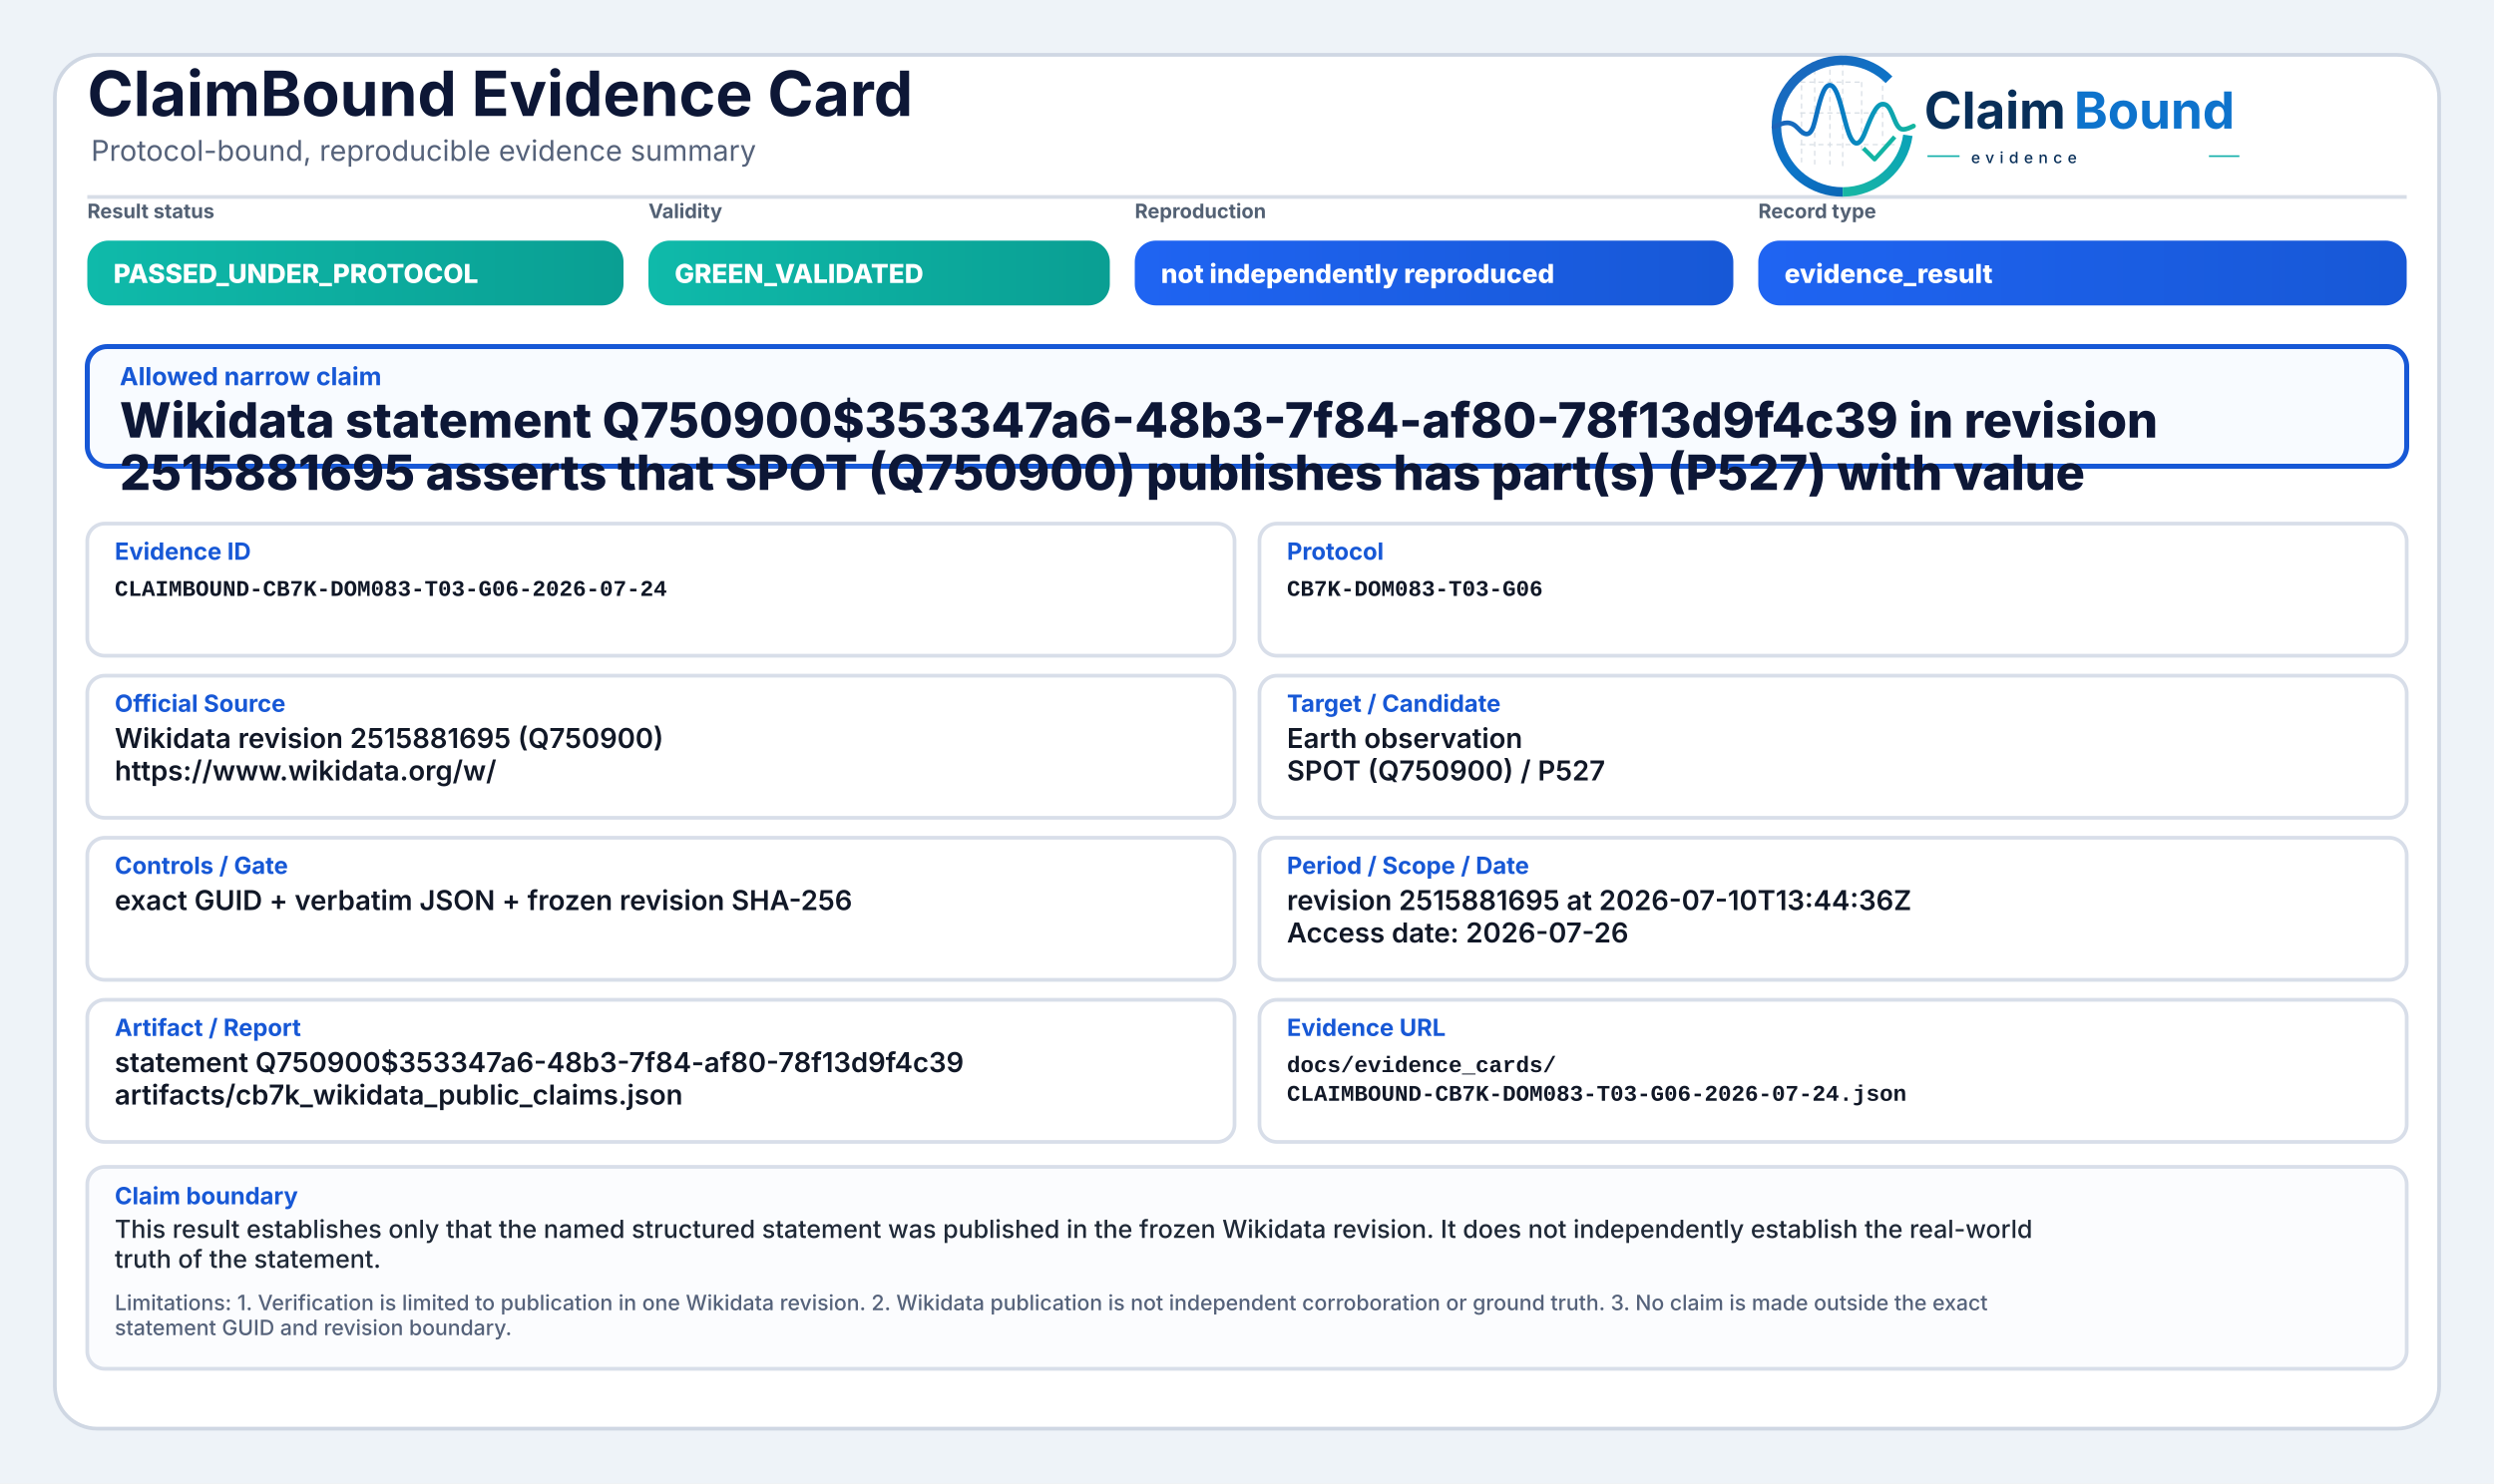
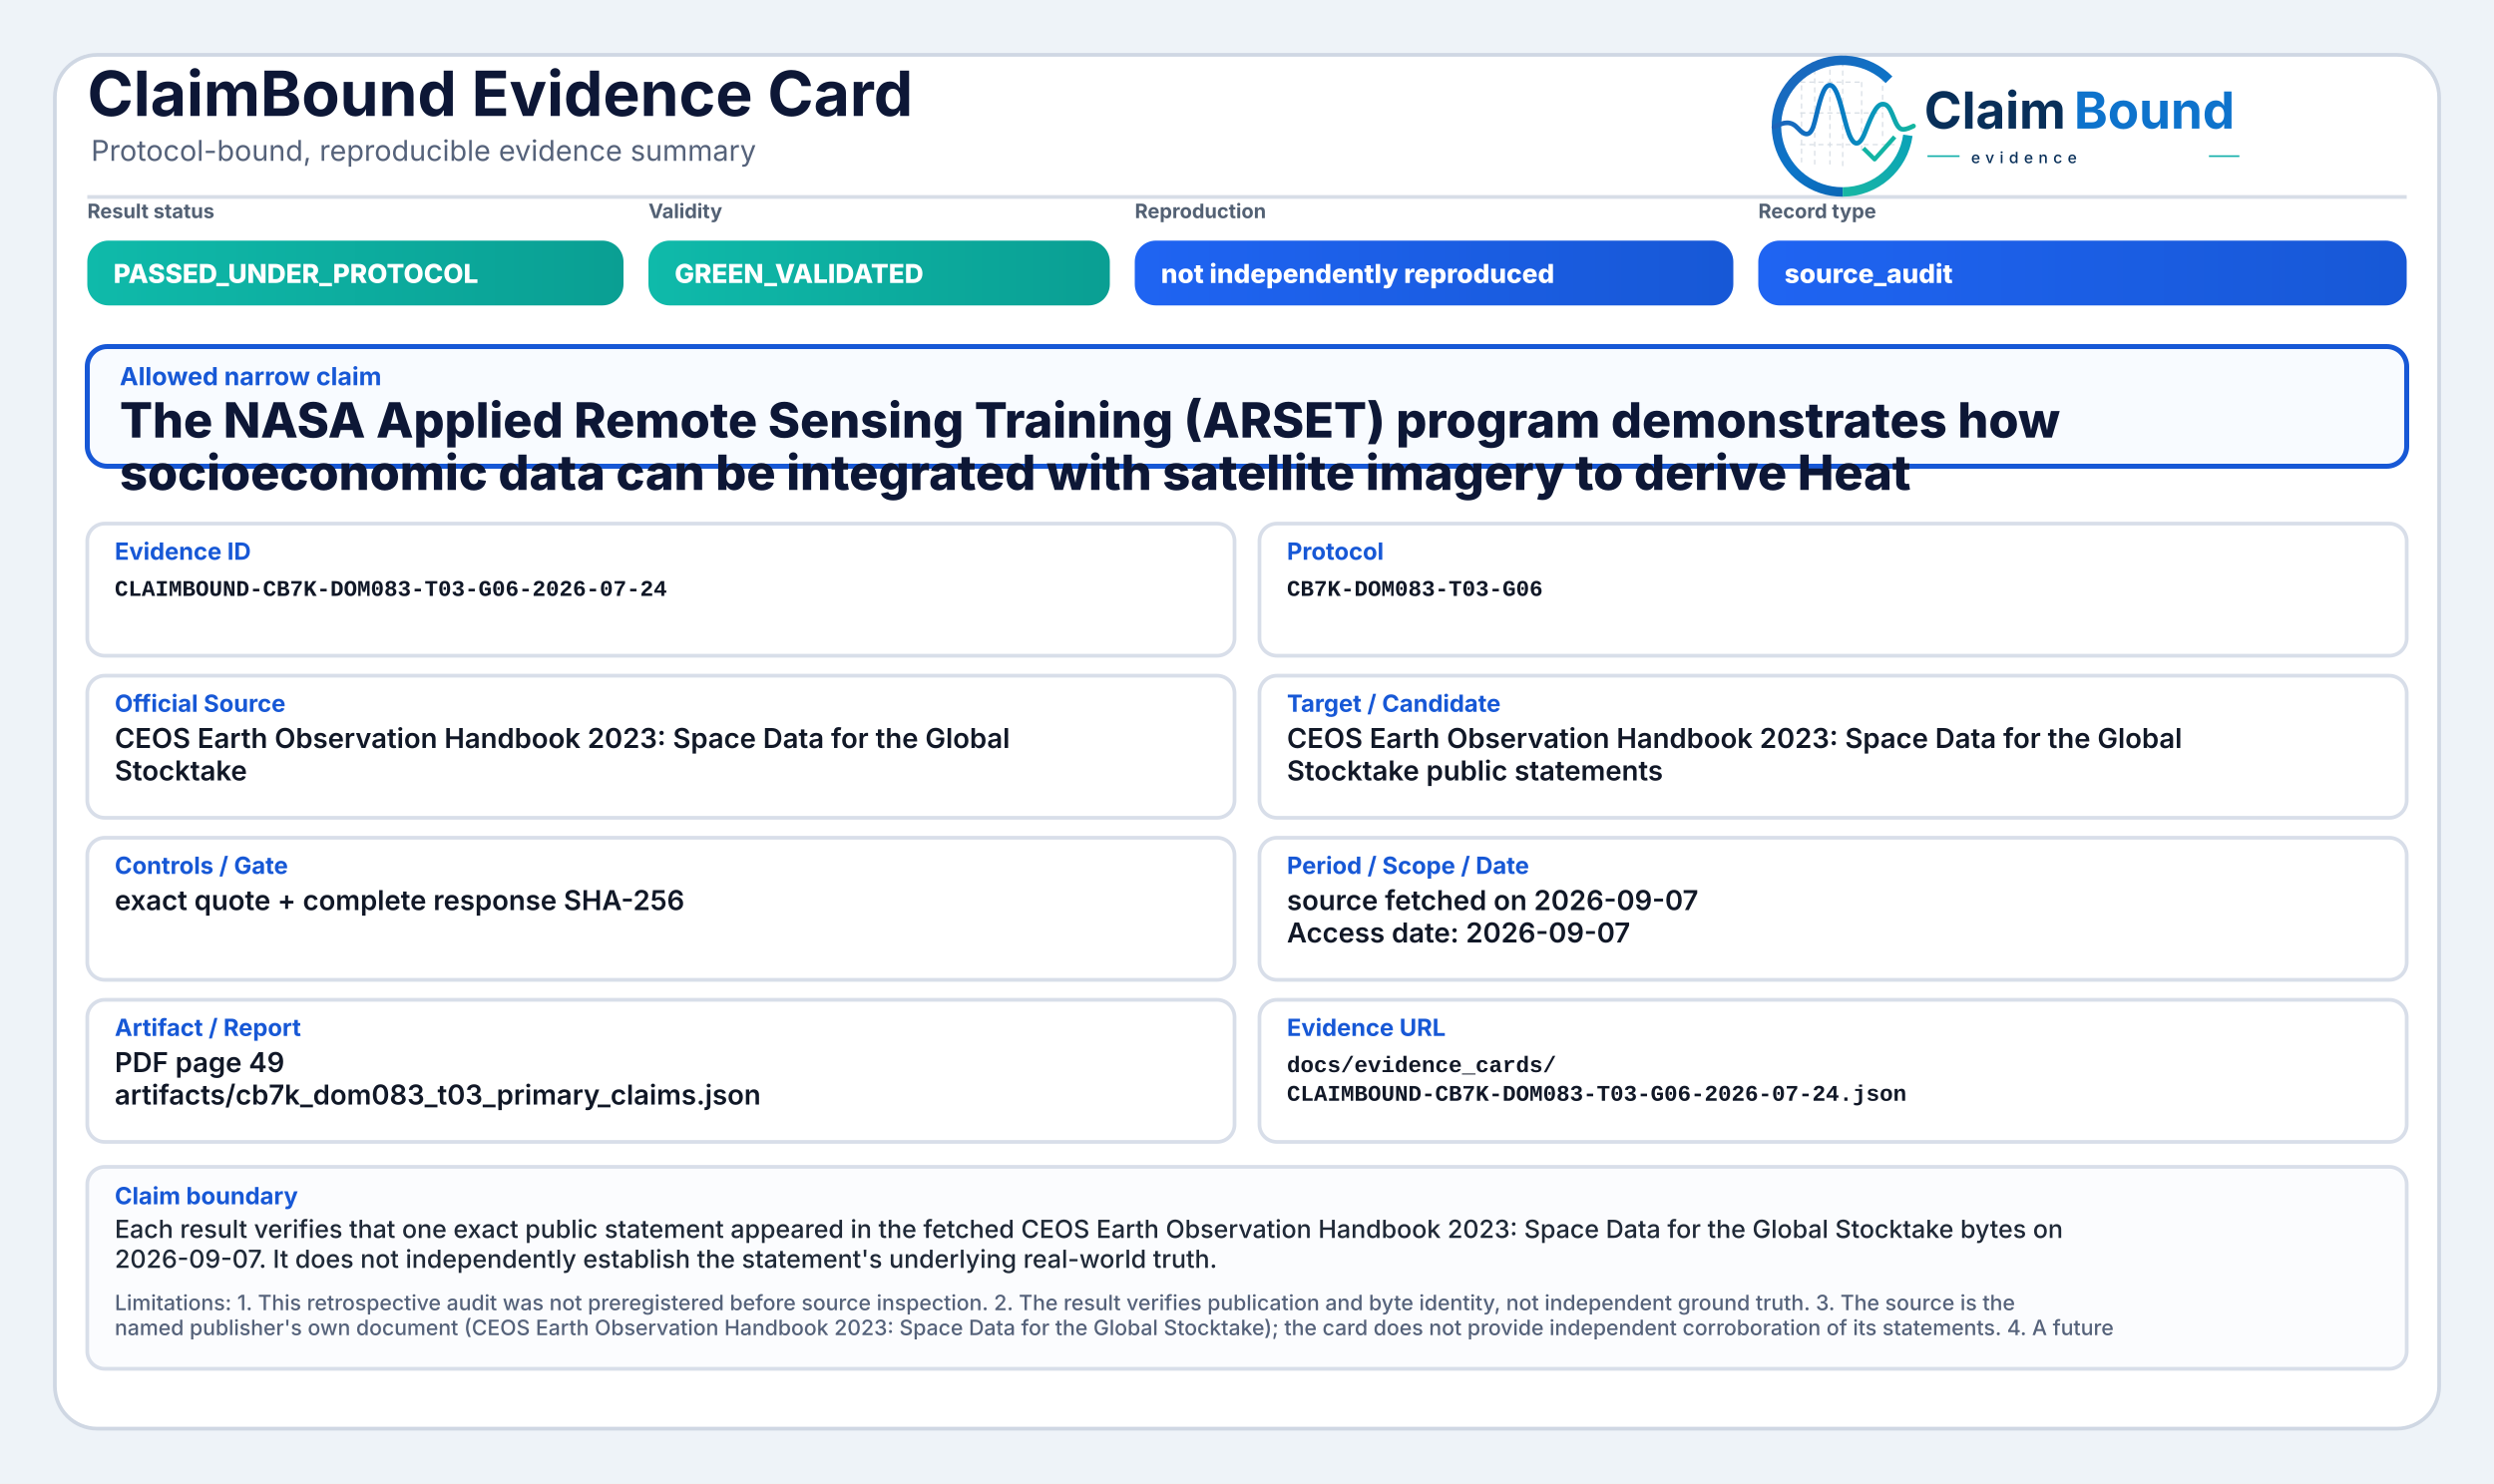
<svg xmlns="http://www.w3.org/2000/svg" width="2000" height="1190" viewBox="0 0 2000 1190" role="img" aria-label="ClaimBound Evidence Card">
  <defs>
    <linearGradient id="greenGrad" x1="0" y1="0" x2="1" y2="0">
      <stop offset="0%" stop-color="#0fbaaa" />
      <stop offset="100%" stop-color="#0a9f93" />
    </linearGradient>
    <linearGradient id="yellowGrad" x1="0" y1="0" x2="1" y2="0">
      <stop offset="0%" stop-color="#fbbf24" />
      <stop offset="100%" stop-color="#d97706" />
    </linearGradient>
    <linearGradient id="amberGrad" x1="0" y1="0" x2="1" y2="0">
      <stop offset="0%" stop-color="#f97316" />
      <stop offset="100%" stop-color="#c2410c" />
    </linearGradient>
    <linearGradient id="redGrad" x1="0" y1="0" x2="1" y2="0">
      <stop offset="0%" stop-color="#ef4444" />
      <stop offset="100%" stop-color="#b91c1c" />
    </linearGradient>
    <linearGradient id="grayGrad" x1="0" y1="0" x2="1" y2="0">
      <stop offset="0%" stop-color="#64748b" />
      <stop offset="100%" stop-color="#475569" />
    </linearGradient>
    <linearGradient id="blueGrad" x1="0" y1="0" x2="1" y2="0">
      <stop offset="0%" stop-color="#1f64f2" />
      <stop offset="100%" stop-color="#1758d6" />
    </linearGradient>
    <linearGradient id="logoRingBlue" x1="73" y1="453" x2="348" y2="793" gradientUnits="userSpaceOnUse">
      <stop offset="0" stop-color="#1E64BA" />
      <stop offset="0.55" stop-color="#0C75C8" />
      <stop offset="1" stop-color="#0A5FAB" />
    </linearGradient>
    <linearGradient id="logoRingTeal" x1="221" y1="792" x2="403" y2="594" gradientUnits="userSpaceOnUse">
      <stop offset="0" stop-color="#18B7A3" />
      <stop offset="1" stop-color="#089EBC" />
    </linearGradient>
    <linearGradient id="logoSignalGradient" x1="61" y1="628" x2="404" y2="628" gradientUnits="userSpaceOnUse">
      <stop offset="0" stop-color="#1E64BA" />
      <stop offset="0.43" stop-color="#0877C4" />
      <stop offset="0.72" stop-color="#0A97BB" />
      <stop offset="1" stop-color="#14B69E" />
    </linearGradient>
  </defs>
  <rect x="0" y="0" width="2000" height="1190" fill="#eef3f8" />
  <rect x="44" y="44" width="1912" height="1102" rx="34" fill="#ffffff" stroke="#cfd7e3" stroke-width="3" />
  <path d="M70 158 H1930" stroke="#d7dde7" stroke-width="3" />
  <text x="70" y="93" font-family="Inter, Segoe UI, Arial, sans-serif" font-size="50" font-weight="750" fill="#0d1736">ClaimBound Evidence Card</text>
  <text x="73" y="129" font-family="Inter, Segoe UI, Arial, sans-serif" font-size="23" font-weight="400" fill="#55627a">Protocol-bound, reproducible evidence summary</text>
  <g aria-label="ClaimBound evidence logo" transform="translate(1415,52) scale(0.33) translate(-40,-478)">
    <g stroke-linecap="butt" stroke-linejoin="round">
      <g stroke="#CBD3DC" stroke-width="3.2" stroke-linecap="round" stroke-dasharray="10 12" opacity="0.72">
        <path d="M130 507V714" />
        <path d="M162 490V719" />
        <path d="M199 491V719" />
        <path d="M230 471V726" />
        <path d="M276 521V690" />
        <path d="M327 508V650" />
        <path d="M128 520H277" />
        <path d="M128 595H327" />
        <path d="M128 672H355" />
      </g>
      <path d="M342.6 514.3A160 160 0 1 0 230 787" fill="none" stroke="url(#logoRingBlue)" stroke-width="23" />
      <path d="M230 787A160 160 0 0 0 388.4 649.3" fill="none" stroke="url(#logoRingTeal)" stroke-width="23" />
      <path d="M63 629.5C87 616.4 104.3 613.6 121.2 632.2C140.7 653.8 153.4 651.6 162.1 616.2C173.8 568.5 182.5 527.5 198.9 527.5C217.5 527.5 228.4 590.6 240.3 630.8C253.4 675.4 268.6 682.8 284.6 641.5C303.5 592.9 315.2 567.6 333.7 574.7C352.6 582 355.7 635.1 376.6 634.9C386.2 634.8 394 630.4 402 626.8" fill="none" stroke="url(#logoSignalGradient)" stroke-width="11.5" stroke-linecap="round" />
      <path d="M284 684.5L307.5 707.7L353 657" fill="none" stroke="#12B4A4" stroke-width="10.5" stroke-linecap="square" />
    </g>
    <text x="428" y="633" font-family="Inter, Segoe UI, Arial, sans-serif" font-size="124" font-weight="750" fill="#082F59" text-rendering="geometricPrecision">Claim</text>
    <text x="792" y="633" font-family="Inter, Segoe UI, Arial, sans-serif" font-size="124" font-weight="750" fill="#0E73CC" text-rendering="geometricPrecision">Bound</text>
    <line x1="436" y1="700" x2="514" y2="700" stroke="#11AFA9" stroke-width="4" />
    <text x="542" y="717" font-family="Inter, Segoe UI, Arial, sans-serif" font-size="38" font-weight="500" letter-spacing="13" fill="#082F59">evidence</text>
    <line x1="1120" y1="700" x2="1194" y2="700" stroke="#11AFA9" stroke-width="4" />
  </g>
  <text x="70" y="175" font-family="Inter, Segoe UI, Arial, sans-serif" font-size="16" font-weight="650" fill="#536174">Result status</text>
  <rect x="70" y="193" width="430" height="52" rx="17" fill="url(#greenGrad)" />
  <text x="91" y="227" font-family="Inter, Segoe UI, Arial, sans-serif" font-size="21" font-weight="800" fill="#ffffff">PASSED_UNDER_PROTOCOL</text>
  <text x="520" y="175" font-family="Inter, Segoe UI, Arial, sans-serif" font-size="16" font-weight="650" fill="#536174">Validity</text>
  <rect x="520" y="193" width="370" height="52" rx="17" fill="url(#greenGrad)" />
  <text x="541" y="227" font-family="Inter, Segoe UI, Arial, sans-serif" font-size="21" font-weight="800" fill="#ffffff">GREEN_VALIDATED</text>
  <text x="910" y="175" font-family="Inter, Segoe UI, Arial, sans-serif" font-size="16" font-weight="650" fill="#536174">Reproduction</text>
  <rect x="910" y="193" width="480" height="52" rx="17" fill="url(#blueGrad)" />
  <text x="931" y="227" font-family="Inter, Segoe UI, Arial, sans-serif" font-size="21" font-weight="800" fill="#ffffff">not independently reproduced</text>
  <text x="1410" y="175" font-family="Inter, Segoe UI, Arial, sans-serif" font-size="16" font-weight="650" fill="#536174">Record type</text>
  <rect x="1410" y="193" width="520" height="52" rx="17" fill="url(#blueGrad)" />
-   <text x="1431" y="227" font-family="Inter, Segoe UI, Arial, sans-serif" font-size="21" font-weight="800" fill="#ffffff">evidence_result</text>
+   <text x="1431" y="227" font-family="Inter, Segoe UI, Arial, sans-serif" font-size="21" font-weight="800" fill="#ffffff">source_audit</text>
  <rect x="70" y="278" width="1860" height="96" rx="16" fill="#f8fbff" stroke="#1758d6" stroke-width="4" />
  <text x="96" y="309" font-family="Inter, Segoe UI, Arial, sans-serif" font-size="20" font-weight="750" fill="#1758d6">Allowed narrow claim</text>
-   <text x="96" y="351" font-family="Inter, Segoe UI, Arial, sans-serif" font-size="39" font-weight="800" fill="#0d1736">Wikidata statement Q750900$353347a6-48b3-7f84-af80-78f13d9f4c39 in revision</text>
-   <text x="96" y="393" font-family="Inter, Segoe UI, Arial, sans-serif" font-size="39" font-weight="800" fill="#0d1736">2515881695 asserts that SPOT (Q750900) publishes has part(s) (P527) with value</text>
+   <text x="96" y="351" font-family="Inter, Segoe UI, Arial, sans-serif" font-size="39" font-weight="800" fill="#0d1736">The NASA Applied Remote Sensing Training (ARSET) program demonstrates how</text>
+   <text x="96" y="393" font-family="Inter, Segoe UI, Arial, sans-serif" font-size="39" font-weight="800" fill="#0d1736">socioeconomic data can be integrated with satellite imagery to derive Heat</text>
  <rect x="70" y="420" width="920" height="106" rx="14" fill="#ffffff" stroke="#d8dee9" stroke-width="3" />
  <text x="92" y="449" font-family="Inter, Segoe UI, Arial, sans-serif" font-size="19" font-weight="750" fill="#1758d6">Evidence ID</text>
  <text x="92" y="478" font-family="SFMono-Regular, Consolas, Liberation Mono, monospace" font-size="18" font-weight="600" fill="#111827">CLAIMBOUND-CB7K-DOM083-T03-G06-2026-07-24</text>
  <rect x="1010" y="420" width="920" height="106" rx="14" fill="#ffffff" stroke="#d8dee9" stroke-width="3" />
  <text x="1032" y="449" font-family="Inter, Segoe UI, Arial, sans-serif" font-size="19" font-weight="750" fill="#1758d6">Protocol</text>
  <text x="1032" y="478" font-family="SFMono-Regular, Consolas, Liberation Mono, monospace" font-size="18" font-weight="600" fill="#111827">CB7K-DOM083-T03-G06</text>
  <rect x="70" y="542" width="920" height="114" rx="14" fill="#ffffff" stroke="#d8dee9" stroke-width="3" />
  <text x="92" y="571" font-family="Inter, Segoe UI, Arial, sans-serif" font-size="19" font-weight="750" fill="#1758d6">Official Source</text>
-   <text x="92" y="600" font-family="Inter, Segoe UI, Arial, sans-serif" font-size="22" font-weight="600" fill="#111827">Wikidata revision 2515881695 (Q750900)</text>
-   <text x="92" y="626" font-family="Inter, Segoe UI, Arial, sans-serif" font-size="22" font-weight="600" fill="#111827">https://www.wikidata.org/w/</text>
+   <text x="92" y="600" font-family="Inter, Segoe UI, Arial, sans-serif" font-size="22" font-weight="600" fill="#111827">CEOS Earth Observation Handbook 2023: Space Data for the Global</text>
+   <text x="92" y="626" font-family="Inter, Segoe UI, Arial, sans-serif" font-size="22" font-weight="600" fill="#111827">Stocktake</text>
  <rect x="1010" y="542" width="920" height="114" rx="14" fill="#ffffff" stroke="#d8dee9" stroke-width="3" />
  <text x="1032" y="571" font-family="Inter, Segoe UI, Arial, sans-serif" font-size="19" font-weight="750" fill="#1758d6">Target / Candidate</text>
-   <text x="1032" y="600" font-family="Inter, Segoe UI, Arial, sans-serif" font-size="22" font-weight="600" fill="#111827">Earth observation</text>
-   <text x="1032" y="626" font-family="Inter, Segoe UI, Arial, sans-serif" font-size="22" font-weight="600" fill="#111827">SPOT (Q750900) / P527</text>
+   <text x="1032" y="600" font-family="Inter, Segoe UI, Arial, sans-serif" font-size="22" font-weight="600" fill="#111827">CEOS Earth Observation Handbook 2023: Space Data for the Global</text>
+   <text x="1032" y="626" font-family="Inter, Segoe UI, Arial, sans-serif" font-size="22" font-weight="600" fill="#111827">Stocktake public statements</text>
  <rect x="70" y="672" width="920" height="114" rx="14" fill="#ffffff" stroke="#d8dee9" stroke-width="3" />
  <text x="92" y="701" font-family="Inter, Segoe UI, Arial, sans-serif" font-size="19" font-weight="750" fill="#1758d6">Controls / Gate</text>
-   <text x="92" y="730" font-family="Inter, Segoe UI, Arial, sans-serif" font-size="22" font-weight="600" fill="#111827">exact GUID + verbatim JSON + frozen revision SHA-256</text>
+   <text x="92" y="730" font-family="Inter, Segoe UI, Arial, sans-serif" font-size="22" font-weight="600" fill="#111827">exact quote + complete response SHA-256</text>
  <rect x="1010" y="672" width="920" height="114" rx="14" fill="#ffffff" stroke="#d8dee9" stroke-width="3" />
  <text x="1032" y="701" font-family="Inter, Segoe UI, Arial, sans-serif" font-size="19" font-weight="750" fill="#1758d6">Period / Scope / Date</text>
-   <text x="1032" y="730" font-family="Inter, Segoe UI, Arial, sans-serif" font-size="22" font-weight="600" fill="#111827">revision 2515881695 at 2026-07-10T13:44:36Z</text>
-   <text x="1032" y="756" font-family="Inter, Segoe UI, Arial, sans-serif" font-size="22" font-weight="600" fill="#111827">Access date: 2026-07-26</text>
+   <text x="1032" y="730" font-family="Inter, Segoe UI, Arial, sans-serif" font-size="22" font-weight="600" fill="#111827">source fetched on 2026-09-07</text>
+   <text x="1032" y="756" font-family="Inter, Segoe UI, Arial, sans-serif" font-size="22" font-weight="600" fill="#111827">Access date: 2026-09-07</text>
  <rect x="70" y="802" width="920" height="114" rx="14" fill="#ffffff" stroke="#d8dee9" stroke-width="3" />
  <text x="92" y="831" font-family="Inter, Segoe UI, Arial, sans-serif" font-size="19" font-weight="750" fill="#1758d6">Artifact / Report</text>
-   <text x="92" y="860" font-family="Inter, Segoe UI, Arial, sans-serif" font-size="22" font-weight="600" fill="#111827">statement Q750900$353347a6-48b3-7f84-af80-78f13d9f4c39</text>
-   <text x="92" y="886" font-family="Inter, Segoe UI, Arial, sans-serif" font-size="22" font-weight="600" fill="#111827">artifacts/cb7k_wikidata_public_claims.json</text>
+   <text x="92" y="860" font-family="Inter, Segoe UI, Arial, sans-serif" font-size="22" font-weight="600" fill="#111827">PDF page 49</text>
+   <text x="92" y="886" font-family="Inter, Segoe UI, Arial, sans-serif" font-size="22" font-weight="600" fill="#111827">artifacts/cb7k_dom083_t03_primary_claims.json</text>
  <rect x="1010" y="802" width="920" height="114" rx="14" fill="#ffffff" stroke="#d8dee9" stroke-width="3" />
  <text x="1032" y="831" font-family="Inter, Segoe UI, Arial, sans-serif" font-size="19" font-weight="750" fill="#1758d6">Evidence URL</text>
  <text x="1032" y="860" font-family="SFMono-Regular, Consolas, Liberation Mono, monospace" font-size="18" font-weight="600" fill="#111827">docs/evidence_cards/</text>
  <text x="1032" y="883" font-family="SFMono-Regular, Consolas, Liberation Mono, monospace" font-size="18" font-weight="600" fill="#111827">CLAIMBOUND-CB7K-DOM083-T03-G06-2026-07-24.json</text>
  <rect x="70" y="936" width="1860" height="162" rx="14" fill="#fbfcfe" stroke="#d8dee9" stroke-width="3" />
  <text x="92" y="966" font-family="Inter, Segoe UI, Arial, sans-serif" font-size="19" font-weight="750" fill="#1758d6">Claim boundary</text>
-   <text x="92" y="993" font-family="Inter, Segoe UI, Arial, sans-serif" font-size="20" font-weight="500" fill="#1f2937">This result establishes only that the named structured statement was published in the frozen Wikidata revision. It does not independently establish the real-world</text>
-   <text x="92" y="1017" font-family="Inter, Segoe UI, Arial, sans-serif" font-size="20" font-weight="500" fill="#1f2937">truth of the statement.</text>
-   <text x="92" y="1051" font-family="Inter, Segoe UI, Arial, sans-serif" font-size="17" font-weight="500" fill="#55627a">Limitations: 1. Verification is limited to publication in one Wikidata revision. 2. Wikidata publication is not independent corroboration or ground truth. 3. No claim is made outside the exact</text>
-   <text x="92" y="1071" font-family="Inter, Segoe UI, Arial, sans-serif" font-size="17" font-weight="500" fill="#55627a">statement GUID and revision boundary.</text>
+   <text x="92" y="993" font-family="Inter, Segoe UI, Arial, sans-serif" font-size="20" font-weight="500" fill="#1f2937">Each result verifies that one exact public statement appeared in the fetched CEOS Earth Observation Handbook 2023: Space Data for the Global Stocktake bytes on</text>
+   <text x="92" y="1017" font-family="Inter, Segoe UI, Arial, sans-serif" font-size="20" font-weight="500" fill="#1f2937">2026-09-07. It does not independently establish the statement's underlying real-world truth.</text>
+   <text x="92" y="1051" font-family="Inter, Segoe UI, Arial, sans-serif" font-size="17" font-weight="500" fill="#55627a">Limitations: 1. This retrospective audit was not preregistered before source inspection. 2. The result verifies publication and byte identity, not independent ground truth. 3. The source is the</text>
+   <text x="92" y="1071" font-family="Inter, Segoe UI, Arial, sans-serif" font-size="17" font-weight="500" fill="#55627a">named publisher's own document (CEOS Earth Observation Handbook 2023: Space Data for the Global Stocktake); the card does not provide independent corroboration of its statements. 4. A future</text>
</svg>
